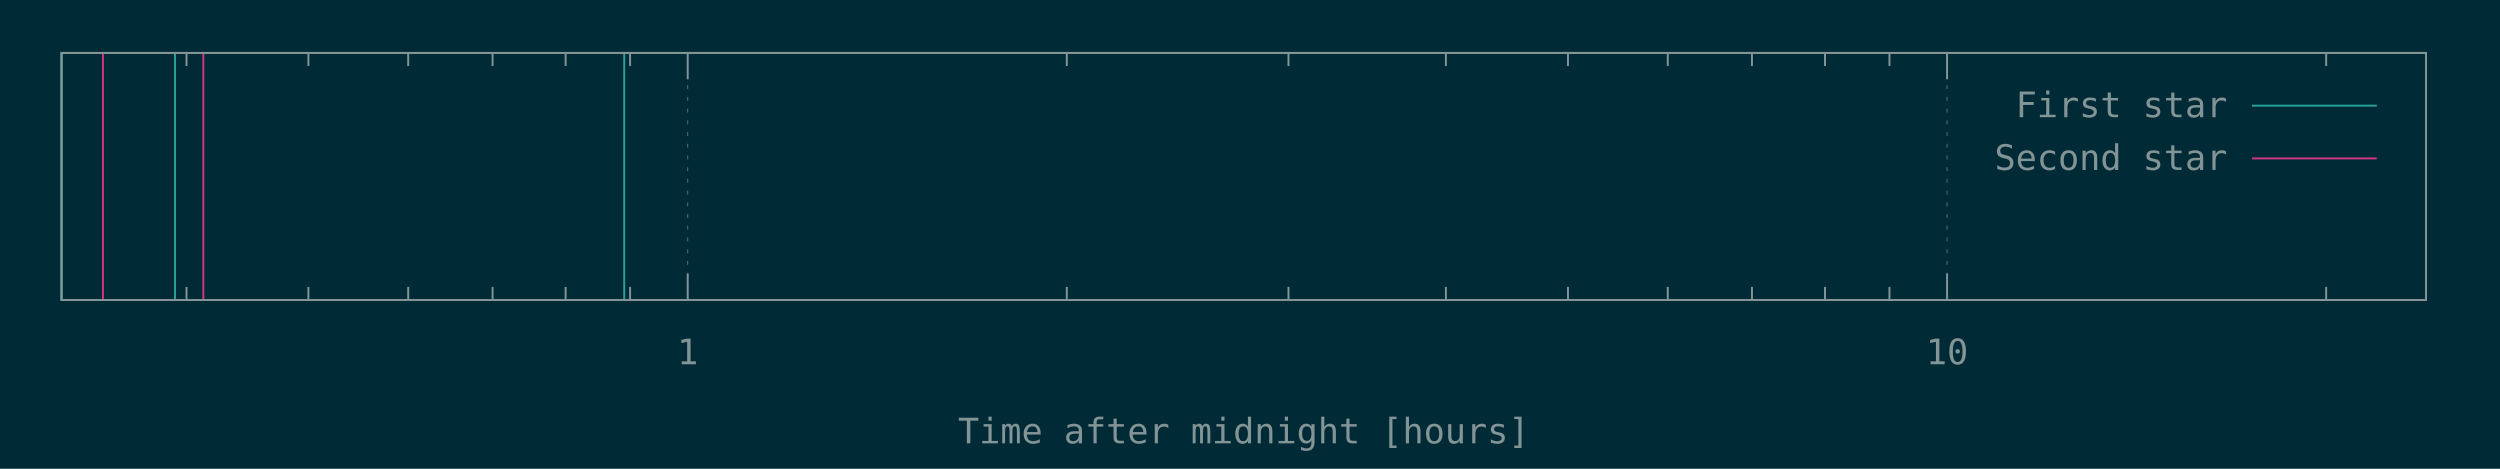
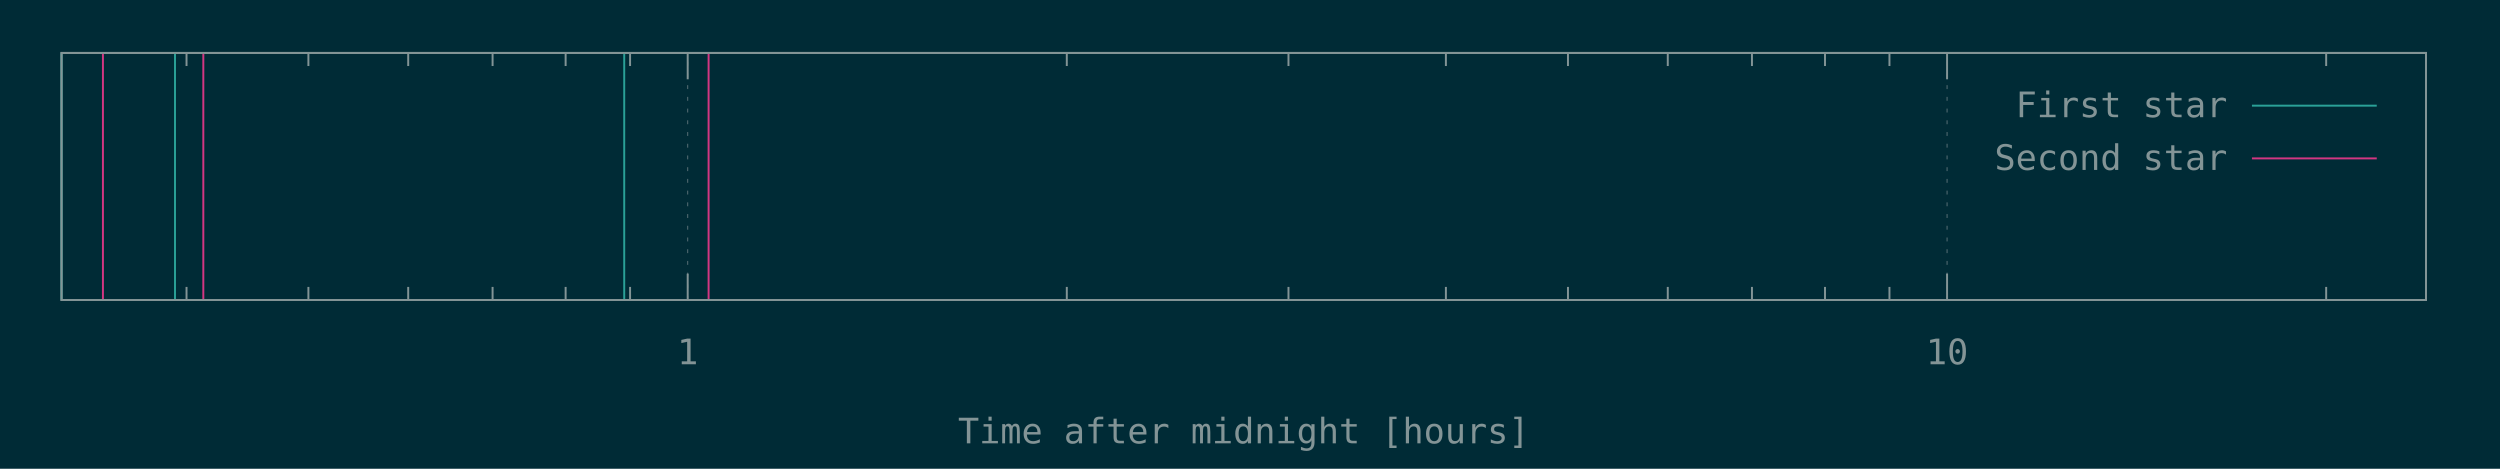
<svg xmlns="http://www.w3.org/2000/svg" xmlns:xlink="http://www.w3.org/1999/xlink" width="1280" height="240" viewBox="0 0 1280 240">
  <g id="gnuplot_canvas">
    <rect x="0" y="0" width="1280" height="240" fill="#002b36" />
    <defs>
      <circle id="gpDot" r="0.5" stroke-width="0.5" />
      <path id="gpPt0" stroke-width="0.148" stroke="currentColor" d="M-1,0 h2 M0,-1 v2" />
      <path id="gpPt1" stroke-width="0.148" stroke="currentColor" d="M-1,-1 L1,1 M1,-1 L-1,1" />
      <path id="gpPt2" stroke-width="0.148" stroke="currentColor" d="M-1,0 L1,0 M0,-1 L0,1 M-1,-1 L1,1 M-1,1 L1,-1" />
      <rect id="gpPt3" stroke-width="0.148" stroke="currentColor" x="-1" y="-1" width="2" height="2" />
      <rect id="gpPt4" stroke-width="0.148" stroke="currentColor" fill="currentColor" x="-1" y="-1" width="2" height="2" />
      <circle id="gpPt5" stroke-width="0.148" stroke="currentColor" cx="0" cy="0" r="1" />
      <use xlink:href="#gpPt5" id="gpPt6" fill="currentColor" stroke="none" />
      <path id="gpPt7" stroke-width="0.148" stroke="currentColor" d="M0,-1.33 L-1.33,0.67 L1.33,0.67 z" />
      <use xlink:href="#gpPt7" id="gpPt8" fill="currentColor" stroke="none" />
      <use xlink:href="#gpPt7" id="gpPt9" stroke="currentColor" transform="rotate(180)" />
      <use xlink:href="#gpPt9" id="gpPt10" fill="currentColor" stroke="none" />
      <use xlink:href="#gpPt3" id="gpPt11" stroke="currentColor" transform="rotate(45)" />
      <use xlink:href="#gpPt11" id="gpPt12" fill="currentColor" stroke="none" />
      <path id="gpPt13" stroke-width="0.148" stroke="currentColor" d="M0,1.330 L1.265,0.411 L0.782,-1.067 L-0.782,-1.076 L-1.265,0.411 z" />
      <use xlink:href="#gpPt13" id="gpPt14" fill="currentColor" stroke="none" />
      <filter id="textbox" filterUnits="objectBoundingBox" x="0" y="0" height="1" width="1">
        <feFlood flood-color="#002B36" flood-opacity="1" result="bgnd" />
        <feComposite in="SourceGraphic" in2="bgnd" operator="atop" />
      </filter>
      <filter id="greybox" filterUnits="objectBoundingBox" x="0" y="0" height="1" width="1">
        <feFlood flood-color="lightgrey" flood-opacity="1" result="grey" />
        <feComposite in="SourceGraphic" in2="grey" operator="atop" />
      </filter>
    </defs>
    <g fill="none" color="#002B36" stroke="currentColor" stroke-width="1.00" stroke-linecap="butt" stroke-linejoin="miter">
</g>
    <g fill="none" color="black" stroke="currentColor" stroke-width="1.00" stroke-linecap="butt" stroke-linejoin="miter">
      <path stroke="rgb(131, 148, 150)" d="M95.5,153.6 L95.5,146.9 M95.5,27.1 L95.5,33.8 M157.9,153.6 L157.9,146.9 M157.9,27.1 L157.9,33.8   M209.0,153.6 L209.0,146.9 M209.0,27.1 L209.0,33.8 M252.2,153.6 L252.2,146.9 M252.2,27.1 L252.2,33.8   M289.6,153.6 L289.6,146.9 M289.6,27.1 L289.6,33.8 M322.6,153.6 L322.6,146.9 M322.6,27.1 L322.6,33.8    " />
    </g>
    <g fill="none" color="black" stroke="rgb(131, 148, 150)" stroke-width="0.50" stroke-linecap="butt" stroke-linejoin="miter">
</g>
    <g fill="none" color="gray" stroke="currentColor" stroke-width="0.50" stroke-linecap="butt" stroke-linejoin="miter">
      <path stroke="rgb( 88, 110, 117)" stroke-dasharray="2,4" class="gridline" d="M352.1,153.6 L352.1,27.1  " />
    </g>
    <g fill="none" color="gray" stroke="rgb( 88, 110, 117)" stroke-width="1.00" stroke-linecap="butt" stroke-linejoin="miter">
</g>
    <g fill="none" color="black" stroke="currentColor" stroke-width="1.00" stroke-linecap="butt" stroke-linejoin="miter">
      <path stroke="rgb(131, 148, 150)" d="M352.1,153.6 L352.1,140.1 M352.1,27.1 L352.1,40.6  " />
      <g transform="translate(352.1,186.5)" stroke="none" fill="rgb(131,148,150)" font-family="Inconsolata" font-size="18.00" text-anchor="middle">
        <text>
          <tspan font-family="Inconsolata"> 1</tspan>
        </text>
      </g>
    </g>
    <g fill="none" color="black" stroke="currentColor" stroke-width="1.00" stroke-linecap="butt" stroke-linejoin="miter">
      <path stroke="rgb(131, 148, 150)" d="M546.2,153.6 L546.2,146.9 M546.2,27.1 L546.2,33.8 M659.7,153.6 L659.7,146.9 M659.7,27.1 L659.7,33.8   M740.3,153.6 L740.3,146.9 M740.3,27.1 L740.3,33.8 M802.8,153.6 L802.8,146.9 M802.8,27.1 L802.8,33.8   M853.9,153.6 L853.9,146.9 M853.9,27.1 L853.9,33.8 M897.0,153.6 L897.0,146.9 M897.0,27.1 L897.0,33.8   M934.4,153.6 L934.4,146.9 M934.4,27.1 L934.4,33.8 M967.4,153.6 L967.4,146.9 M967.4,27.1 L967.4,33.8    " />
    </g>
    <g fill="none" color="black" stroke="rgb(131, 148, 150)" stroke-width="0.50" stroke-linecap="butt" stroke-linejoin="miter">
</g>
    <g fill="none" color="gray" stroke="currentColor" stroke-width="0.50" stroke-linecap="butt" stroke-linejoin="miter">
      <path stroke="rgb( 88, 110, 117)" stroke-dasharray="2,4" class="gridline" d="M996.9,153.6 L996.9,27.1  " />
    </g>
    <g fill="none" color="gray" stroke="rgb( 88, 110, 117)" stroke-width="1.00" stroke-linecap="butt" stroke-linejoin="miter">
</g>
    <g fill="none" color="black" stroke="currentColor" stroke-width="1.00" stroke-linecap="butt" stroke-linejoin="miter">
      <path stroke="rgb(131, 148, 150)" d="M996.9,153.6 L996.9,140.1 M996.9,27.1 L996.9,40.6  " />
      <g transform="translate(996.9,186.5)" stroke="none" fill="rgb(131,148,150)" font-family="Inconsolata" font-size="18.00" text-anchor="middle">
        <text>
          <tspan font-family="Inconsolata"> 10</tspan>
        </text>
      </g>
    </g>
    <g fill="none" color="black" stroke="currentColor" stroke-width="1.00" stroke-linecap="butt" stroke-linejoin="miter">
      <path stroke="rgb(131, 148, 150)" d="M1191.0,153.6 L1191.0,146.9 M1191.0,27.1 L1191.0,33.8  " />
    </g>
    <g fill="none" color="black" stroke="currentColor" stroke-width="1.00" stroke-linecap="butt" stroke-linejoin="miter">
      <path stroke="rgb(131, 148, 150)" d="M31.5,27.1 L31.5,153.6 L1242.1,153.6 L1242.1,27.1 L31.5,27.1 Z  " />
    </g>
    <g fill="none" color="black" stroke="currentColor" stroke-width="1.00" stroke-linecap="butt" stroke-linejoin="miter">
      <g transform="translate(636.8,227.0)" stroke="none" fill="rgb(131,148,150)" font-family="Inconsolata" font-size="18.00" text-anchor="middle">
        <text>
          <tspan font-family="Inconsolata">Time after midnight [hours]</tspan>
        </text>
      </g>
    </g>
    <g fill="none" color="black" stroke="currentColor" stroke-width="1.00" stroke-linecap="butt" stroke-linejoin="miter">
</g>
    <g id="gnuplot_plot_1">
      <g fill="none" color="black" stroke="currentColor" stroke-width="1.00" stroke-linecap="butt" stroke-linejoin="miter">
        <path stroke="rgb( 42, 161, 152)" d="M31.5,153.6 L31.5,27.1 M89.6,153.6 L89.6,27.1 M319.6,153.6 L319.6,27.1  " />
      </g>
    </g>
    <g id="gnuplot_plot_2">
      <g fill="none" color="black" stroke="currentColor" stroke-width="1.00" stroke-linecap="butt" stroke-linejoin="miter">
-         <path stroke="rgb(211,  54, 130)" d="M52.7,153.6 L52.7,27.1 M104.1,153.6 L104.1,27.1  " />
+         <path stroke="rgb(211,  54, 130)" d="M52.7,153.6 L52.7,27.1 M104.1,153.6 L104.1,27.1 M362.8,153.6 L362.8,27.1  " />
      </g>
    </g>
    <g stroke="none" shape-rendering="crispEdges">
      <polygon fill="#002B36" points="1001.8,94.6 1229.5,94.6 1229.5,40.6 1001.8,40.6 " />
    </g>
    <g id="gnuplot_plot_1">
      <g fill="none" color="black" stroke="currentColor" stroke-width="1.00" stroke-linecap="butt" stroke-linejoin="miter">
        <g transform="translate(1140.4,60.0)" stroke="none" fill="rgb(131,148,150)" font-family="Inconsolata" font-size="18.00" text-anchor="end">
          <text>
            <tspan font-family="Inconsolata">First star</tspan>
          </text>
        </g>
      </g>
      <g fill="none" color="black" stroke="currentColor" stroke-width="1.00" stroke-linecap="butt" stroke-linejoin="miter">
        <path stroke="rgb( 42, 161, 152)" d="M1153.0,54.1 L1216.9,54.1  " />
      </g>
    </g>
    <g id="gnuplot_plot_2">
      <g fill="none" color="black" stroke="currentColor" stroke-width="1.00" stroke-linecap="butt" stroke-linejoin="miter">
        <g transform="translate(1140.4,87.0)" stroke="none" fill="rgb(131,148,150)" font-family="Inconsolata" font-size="18.00" text-anchor="end">
          <text>
            <tspan font-family="Inconsolata">Second star</tspan>
          </text>
        </g>
      </g>
      <g fill="none" color="black" stroke="currentColor" stroke-width="1.00" stroke-linecap="butt" stroke-linejoin="miter">
        <path stroke="rgb(211,  54, 130)" d="M1153.0,81.1 L1216.9,81.1  " />
      </g>
    </g>
    <g fill="none" color="#002B36" stroke="rgb(211,  54, 130)" stroke-width="2.00" stroke-linecap="butt" stroke-linejoin="miter">
</g>
    <g fill="none" color="black" stroke="currentColor" stroke-width="2.00" stroke-linecap="butt" stroke-linejoin="miter">
</g>
    <g fill="none" color="black" stroke="black" stroke-width="1.00" stroke-linecap="butt" stroke-linejoin="miter">
</g>
    <g fill="none" color="black" stroke="currentColor" stroke-width="1.00" stroke-linecap="butt" stroke-linejoin="miter">
      <path stroke="rgb(131, 148, 150)" d="M31.5,27.1 L31.5,153.6 L1242.1,153.6 L1242.1,27.1 L31.5,27.1 Z  " />
    </g>
    <g fill="none" color="black" stroke="currentColor" stroke-width="1.00" stroke-linecap="butt" stroke-linejoin="miter">
</g>
  </g>
</svg>
